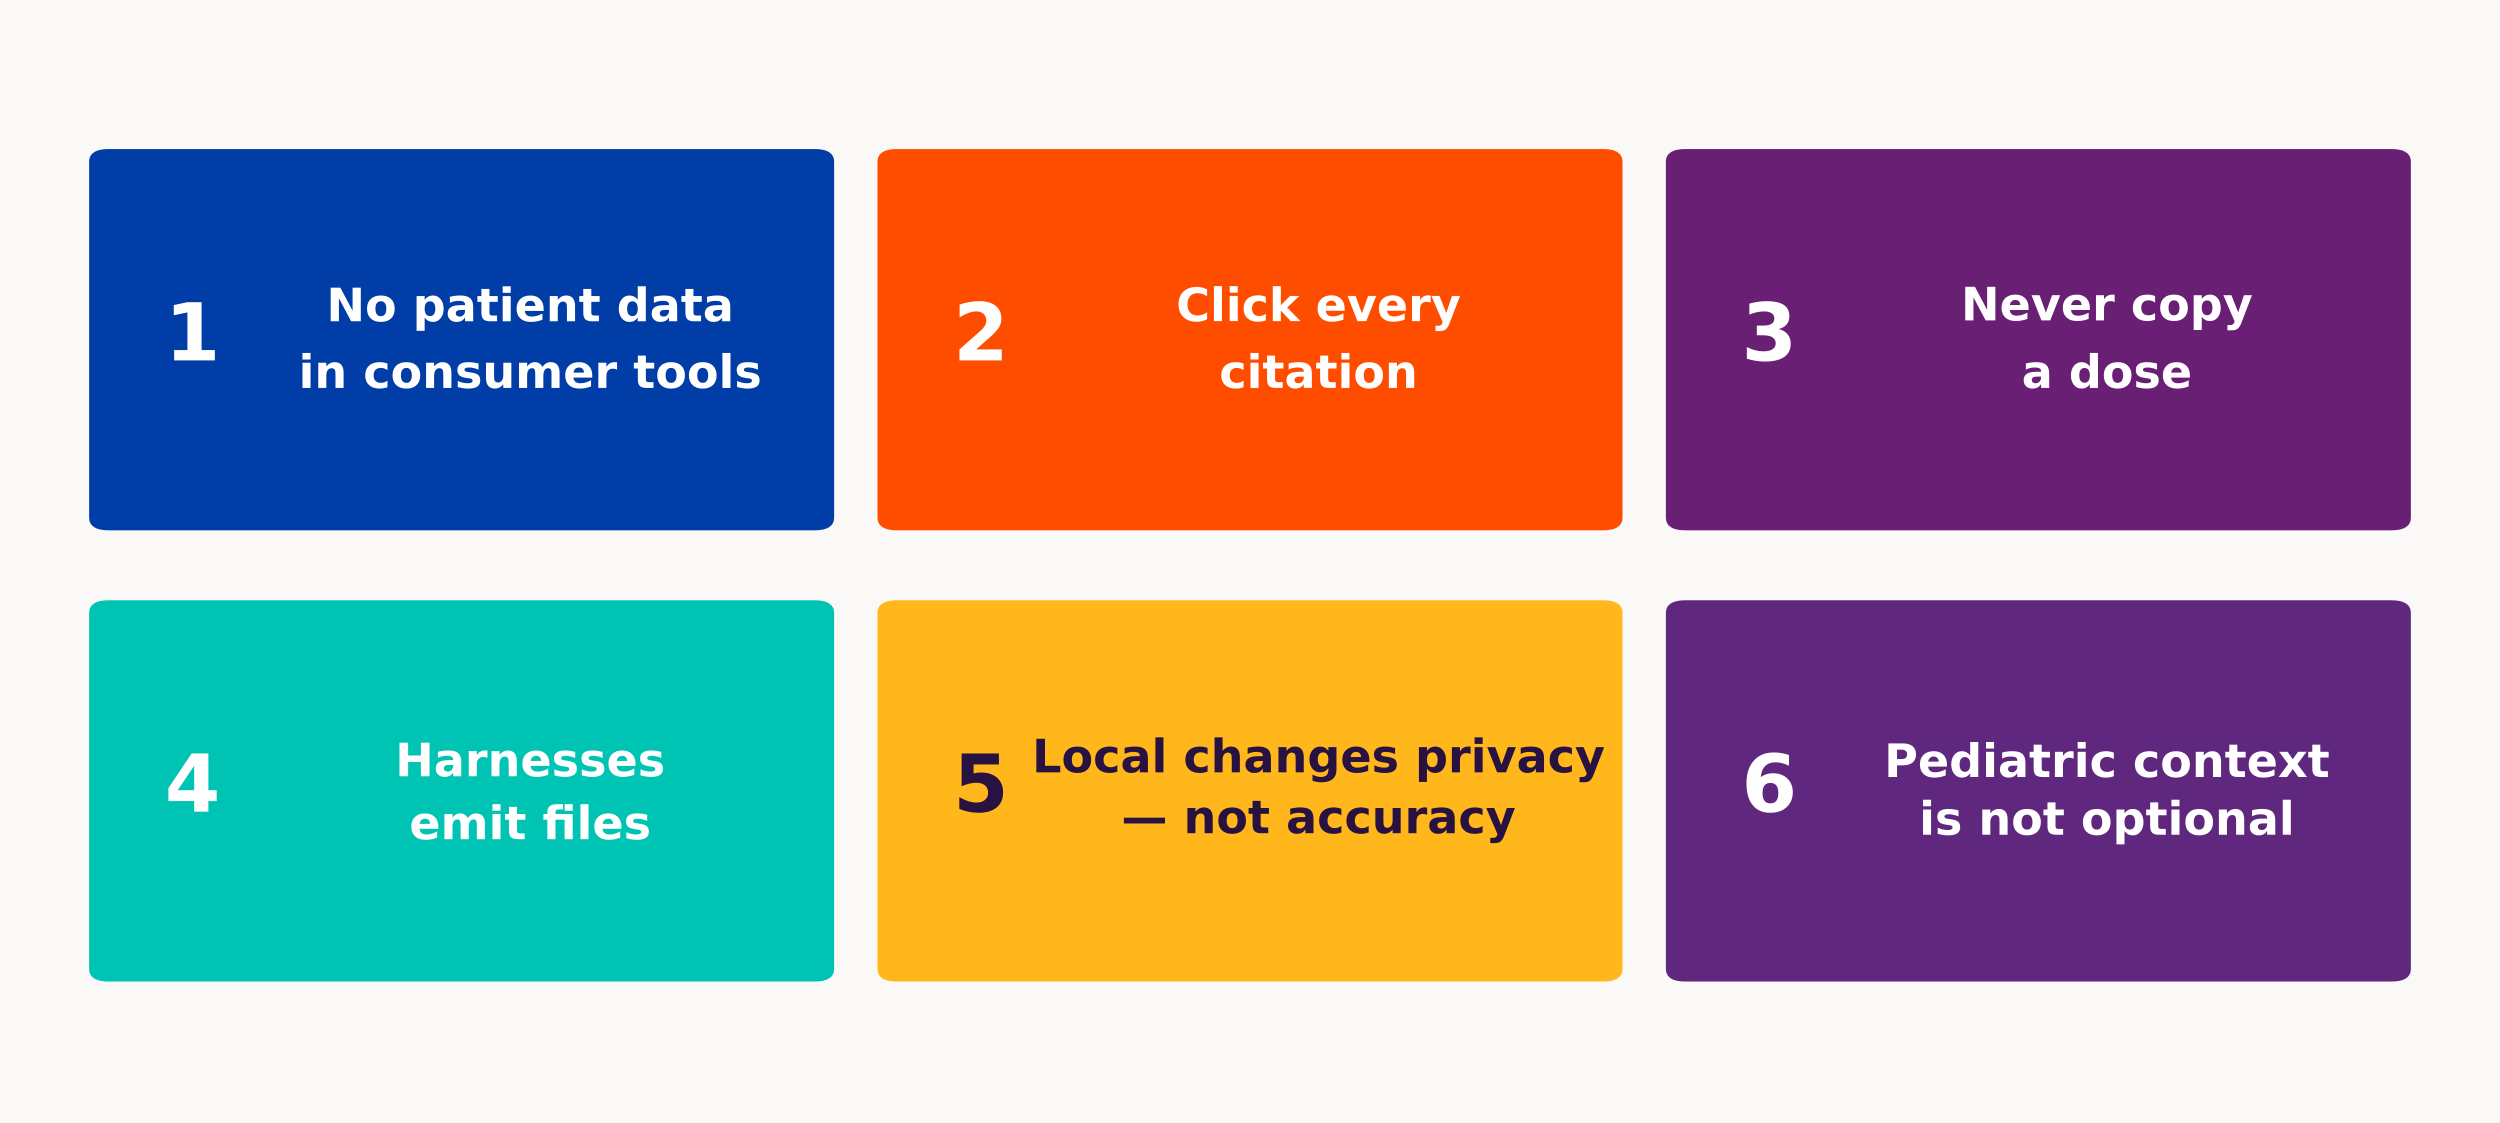
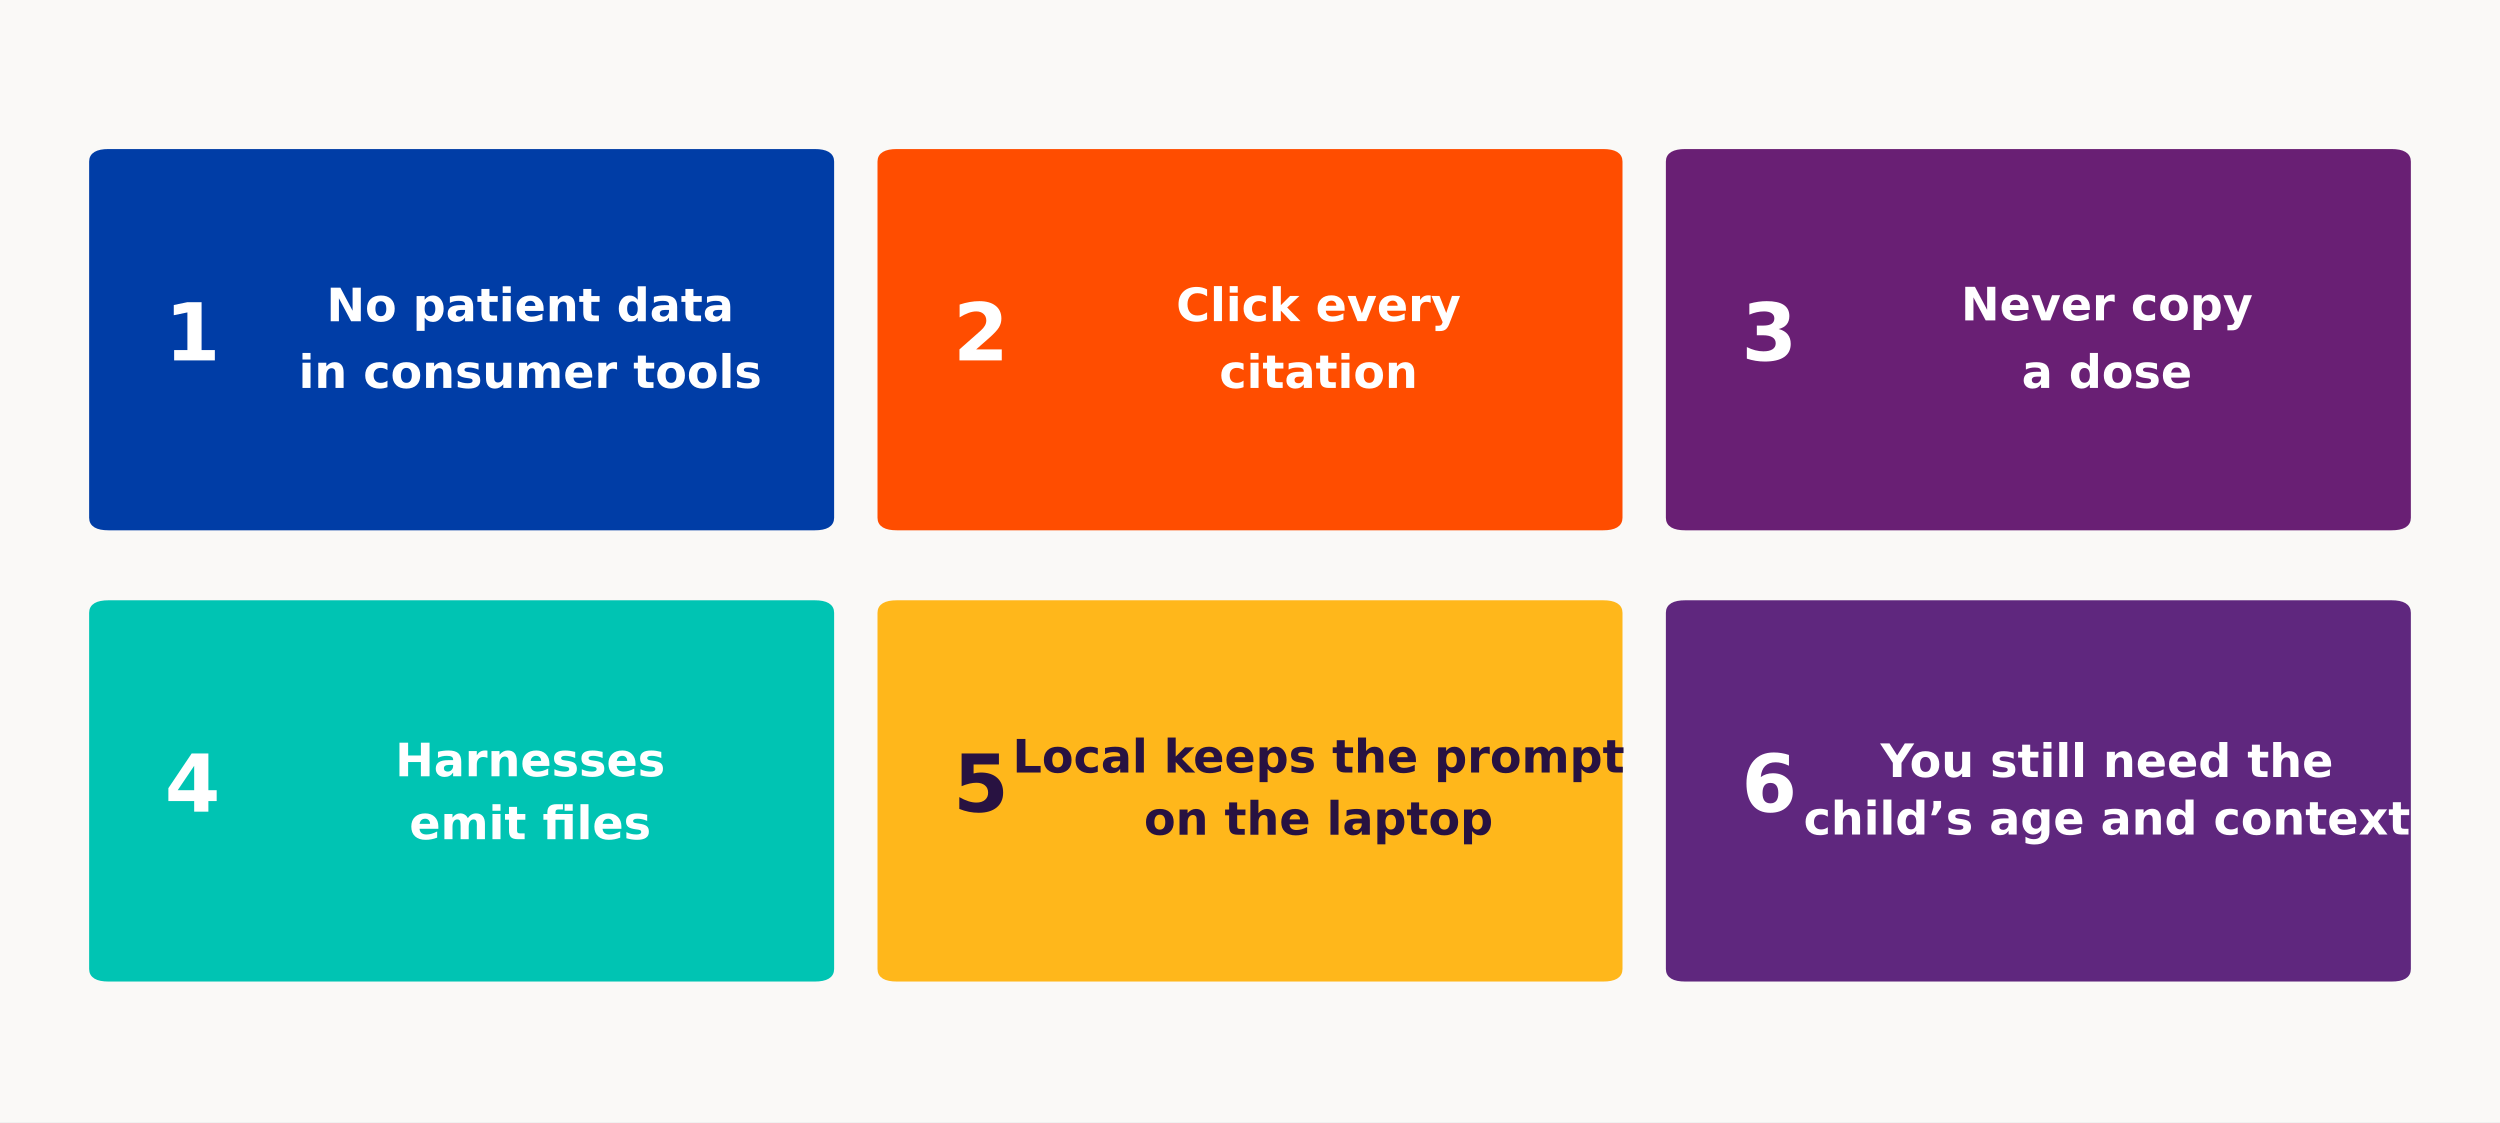
<svg xmlns="http://www.w3.org/2000/svg" xmlns:xlink="http://www.w3.org/1999/xlink" width="813.96pt" height="365.328pt" viewBox="0 0 813.96 365.328" version="1.1">
  <defs>
    <style type="text/css">*{stroke-linejoin: round; stroke-linecap: butt}</style>
  </defs>
  <g id="figure_1">
    <g id="patch_1">
      <path d="M 0 365.328  L 813.96 365.328  L 813.96 0  L 0 0  z " style="fill: #faf9f7" />
    </g>
    <g id="axes_1">
      <g id="patch_2">
-         <path d="M 35.352 171.909  L 265.248 171.909  Q 270.828 171.909 270.828 168.582  L 270.828 52.602  Q 270.828 49.275 265.248 49.275  L 35.352 49.275  Q 29.772 49.275 29.772 52.602  L 29.772 168.582  Q 29.772 171.909 35.352 171.909  z " clip-path="url(#pbbd37088f5)" style="fill: #003da6; stroke: #003da6; stroke-width: 1.5; stroke-linejoin: miter" />
+         <path d="M 35.352 171.909  L 265.248 171.909  Q 270.828 171.909 270.828 168.582  L 270.828 52.602  Q 270.828 49.275 265.248 49.275  L 35.352 49.275  Q 29.772 49.275 29.772 52.602  L 29.772 168.582  Q 29.772 171.909 35.352 171.909  z " clip-path="url(#pd52f913839)" style="fill: #003da6; stroke: #003da6; stroke-width: 1.5; stroke-linejoin: miter" />
      </g>
      <g id="patch_3">
-         <path d="M 292.032 171.909  L 521.928 171.909  Q 527.508 171.909 527.508 168.582  L 527.508 52.602  Q 527.508 49.275 521.928 49.275  L 292.032 49.275  Q 286.452 49.275 286.452 52.602  L 286.452 168.582  Q 286.452 171.909 292.032 171.909  z " clip-path="url(#pbbd37088f5)" style="fill: #ff4d00; stroke: #ff4d00; stroke-width: 1.5; stroke-linejoin: miter" />
+         <path d="M 292.032 171.909  L 521.928 171.909  Q 527.508 171.909 527.508 168.582  L 527.508 52.602  Q 527.508 49.275 521.928 49.275  L 292.032 49.275  Q 286.452 49.275 286.452 52.602  L 286.452 168.582  Q 286.452 171.909 292.032 171.909  z " clip-path="url(#pd52f913839)" style="fill: #ff4d00; stroke: #ff4d00; stroke-width: 1.5; stroke-linejoin: miter" />
      </g>
      <g id="patch_4">
-         <path d="M 548.712 171.909  L 778.608 171.909  Q 784.188 171.909 784.188 168.582  L 784.188 52.602  Q 784.188 49.275 778.608 49.275  L 548.712 49.275  Q 543.132 49.275 543.132 52.602  L 543.132 168.582  Q 543.132 171.909 548.712 171.909  z " clip-path="url(#pbbd37088f5)" style="fill: #691f74; stroke: #691f74; stroke-width: 1.5; stroke-linejoin: miter" />
+         <path d="M 548.712 171.909  L 778.608 171.909  Q 784.188 171.909 784.188 168.582  L 784.188 52.602  Q 784.188 49.275 778.608 49.275  L 548.712 49.275  Q 543.132 49.275 543.132 52.602  L 543.132 168.582  Q 543.132 171.909 548.712 171.909  z " clip-path="url(#pd52f913839)" style="fill: #691f74; stroke: #691f74; stroke-width: 1.5; stroke-linejoin: miter" />
      </g>
      <g id="patch_5">
-         <path d="M 35.352 318.825  L 265.248 318.825  Q 270.828 318.825 270.828 315.498  L 270.828 199.518  Q 270.828 196.191 265.248 196.191  L 35.352 196.191  Q 29.772 196.191 29.772 199.518  L 29.772 315.498  Q 29.772 318.825 35.352 318.825  z " clip-path="url(#pbbd37088f5)" style="fill: #00c4b3; stroke: #00c4b3; stroke-width: 1.5; stroke-linejoin: miter" />
+         <path d="M 35.352 318.825  L 265.248 318.825  Q 270.828 318.825 270.828 315.498  L 270.828 199.518  Q 270.828 196.191 265.248 196.191  L 35.352 196.191  Q 29.772 196.191 29.772 199.518  L 29.772 315.498  Q 29.772 318.825 35.352 318.825  z " clip-path="url(#pd52f913839)" style="fill: #00c4b3; stroke: #00c4b3; stroke-width: 1.5; stroke-linejoin: miter" />
      </g>
      <g id="patch_6">
-         <path d="M 292.032 318.825  L 521.928 318.825  Q 527.508 318.825 527.508 315.498  L 527.508 199.518  Q 527.508 196.191 521.928 196.191  L 292.032 196.191  Q 286.452 196.191 286.452 199.518  L 286.452 315.498  Q 286.452 318.825 292.032 318.825  z " clip-path="url(#pbbd37088f5)" style="fill: #ffb71b; stroke: #ffb71b; stroke-width: 1.5; stroke-linejoin: miter" />
+         <path d="M 292.032 318.825  L 521.928 318.825  Q 527.508 318.825 527.508 315.498  L 527.508 199.518  Q 527.508 196.191 521.928 196.191  L 292.032 196.191  Q 286.452 196.191 286.452 199.518  L 286.452 315.498  Q 286.452 318.825 292.032 318.825  z " clip-path="url(#pd52f913839)" style="fill: #ffb71b; stroke: #ffb71b; stroke-width: 1.5; stroke-linejoin: miter" />
      </g>
      <g id="patch_7">
-         <path d="M 548.712 318.825  L 778.608 318.825  Q 784.188 318.825 784.188 315.498  L 784.188 199.518  Q 784.188 196.191 778.608 196.191  L 548.712 196.191  Q 543.132 196.191 543.132 199.518  L 543.132 315.498  Q 543.132 318.825 548.712 318.825  z " clip-path="url(#pbbd37088f5)" style="fill: #5f277e; stroke: #5f277e; stroke-width: 1.5; stroke-linejoin: miter" />
+         <path d="M 548.712 318.825  L 778.608 318.825  Q 784.188 318.825 784.188 315.498  L 784.188 199.518  Q 784.188 196.191 778.608 196.191  L 548.712 196.191  Q 543.132 196.191 543.132 199.518  L 543.132 315.498  Q 543.132 318.825 548.712 318.825  z " clip-path="url(#pd52f913839)" style="fill: #5f277e; stroke: #5f277e; stroke-width: 1.5; stroke-linejoin: miter" />
      </g>
      <g id="text_1">
        <g style="fill: #ffffff" transform="translate(53.64884 117.3459) scale(0.26 -0.26)">
          <defs>
            <path id="DejaVuSans-Bold-14" d="M 750 831  L 1813 831  L 1813 3847  L 722 3622  L 722 4441  L 1806 4666  L 2950 4666  L 2950 831  L 4013 831  L 4013 0  L 750 0  L 750 831  z " transform="scale(0.015625)" />
          </defs>
          <use xlink:href="#DejaVuSans-Bold-14" />
        </g>
      </g>
      <g id="text_2">
        <g style="fill: #ffffff" transform="translate(106.2966 104.6061) scale(0.15 -0.15)">
          <defs>
            <path id="DejaVuSans-Bold-31" d="M 588 4666  L 1931 4666  L 3628 1466  L 3628 4666  L 4769 4666  L 4769 0  L 3425 0  L 1728 3200  L 1728 0  L 588 0  L 588 4666  z " transform="scale(0.015625)" />
            <path id="DejaVuSans-Bold-52" d="M 2203 2784  Q 1831 2784 1636 2517  Q 1441 2250 1441 1747  Q 1441 1244 1636 976  Q 1831 709 2203 709  Q 2569 709 2762 976  Q 2956 1244 2956 1747  Q 2956 2250 2762 2517  Q 2569 2784 2203 2784  z M 2203 3584  Q 3106 3584 3614 3096  Q 4122 2609 4122 1747  Q 4122 884 3614 396  Q 3106 -91 2203 -91  Q 1297 -91 786 396  Q 275 884 275 1747  Q 275 2609 786 3096  Q 1297 3584 2203 3584  z " transform="scale(0.015625)" />
            <path id="DejaVuSans-Bold-3" transform="scale(0.015625)" />
            <path id="DejaVuSans-Bold-53" d="M 1656 506  L 1656 -1331  L 538 -1331  L 538 3500  L 1656 3500  L 1656 2988  Q 1888 3294 2169 3439  Q 2450 3584 2816 3584  Q 3463 3584 3878 3070  Q 4294 2556 4294 1747  Q 4294 938 3878 423  Q 3463 -91 2816 -91  Q 2450 -91 2169 54  Q 1888 200 1656 506  z M 2400 2772  Q 2041 2772 1848 2508  Q 1656 2244 1656 1747  Q 1656 1250 1848 986  Q 2041 722 2400 722  Q 2759 722 2948 984  Q 3138 1247 3138 1747  Q 3138 2247 2948 2509  Q 2759 2772 2400 2772  z " transform="scale(0.015625)" />
            <path id="DejaVuSans-Bold-44" d="M 2106 1575  Q 1756 1575 1579 1456  Q 1403 1338 1403 1106  Q 1403 894 1545 773  Q 1688 653 1941 653  Q 2256 653 2472 879  Q 2688 1106 2688 1447  L 2688 1575  L 2106 1575  z M 3816 1997  L 3816 0  L 2688 0  L 2688 519  Q 2463 200 2181 54  Q 1900 -91 1497 -91  Q 953 -91 614 226  Q 275 544 275 1050  Q 275 1666 698 1953  Q 1122 2241 2028 2241  L 2688 2241  L 2688 2328  Q 2688 2594 2478 2717  Q 2269 2841 1825 2841  Q 1466 2841 1156 2769  Q 847 2697 581 2553  L 581 3406  Q 941 3494 1303 3539  Q 1666 3584 2028 3584  Q 2975 3584 3395 3211  Q 3816 2838 3816 1997  z " transform="scale(0.015625)" />
            <path id="DejaVuSans-Bold-57" d="M 1759 4494  L 1759 3500  L 2913 3500  L 2913 2700  L 1759 2700  L 1759 1216  Q 1759 972 1856 886  Q 1953 800 2241 800  L 2816 800  L 2816 0  L 1856 0  Q 1194 0 917 276  Q 641 553 641 1216  L 641 2700  L 84 2700  L 84 3500  L 641 3500  L 641 4494  L 1759 4494  z " transform="scale(0.015625)" />
            <path id="DejaVuSans-Bold-4c" d="M 538 3500  L 1656 3500  L 1656 0  L 538 0  L 538 3500  z M 538 4863  L 1656 4863  L 1656 3950  L 538 3950  L 538 4863  z " transform="scale(0.015625)" />
            <path id="DejaVuSans-Bold-48" d="M 4031 1759  L 4031 1441  L 1416 1441  Q 1456 1047 1700 850  Q 1944 653 2381 653  Q 2734 653 3104 758  Q 3475 863 3866 1075  L 3866 213  Q 3469 63 3072 -14  Q 2675 -91 2278 -91  Q 1328 -91 801 392  Q 275 875 275 1747  Q 275 2603 792 3093  Q 1309 3584 2216 3584  Q 3041 3584 3536 3087  Q 4031 2591 4031 1759  z M 2881 2131  Q 2881 2450 2695 2645  Q 2509 2841 2209 2841  Q 1884 2841 1681 2658  Q 1478 2475 1428 2131  L 2881 2131  z " transform="scale(0.015625)" />
            <path id="DejaVuSans-Bold-51" d="M 4056 2131  L 4056 0  L 2931 0  L 2931 347  L 2931 1631  Q 2931 2084 2911 2256  Q 2891 2428 2841 2509  Q 2775 2619 2662 2680  Q 2550 2741 2406 2741  Q 2056 2741 1856 2470  Q 1656 2200 1656 1722  L 1656 0  L 538 0  L 538 3500  L 1656 3500  L 1656 2988  Q 1909 3294 2193 3439  Q 2478 3584 2822 3584  Q 3428 3584 3742 3212  Q 4056 2841 4056 2131  z " transform="scale(0.015625)" />
            <path id="DejaVuSans-Bold-47" d="M 2919 2988  L 2919 4863  L 4044 4863  L 4044 0  L 2919 0  L 2919 506  Q 2688 197 2409 53  Q 2131 -91 1766 -91  Q 1119 -91 703 423  Q 288 938 288 1747  Q 288 2556 703 3070  Q 1119 3584 1766 3584  Q 2128 3584 2408 3439  Q 2688 3294 2919 2988  z M 2181 722  Q 2541 722 2730 984  Q 2919 1247 2919 1747  Q 2919 2247 2730 2509  Q 2541 2772 2181 2772  Q 1825 2772 1636 2509  Q 1447 2247 1447 1747  Q 1447 1247 1636 984  Q 1825 722 2181 722  z " transform="scale(0.015625)" />
          </defs>
          <use xlink:href="#DejaVuSans-Bold-31" />
          <use xlink:href="#DejaVuSans-Bold-52" transform="translate(83.6875 0)" />
          <use xlink:href="#DejaVuSans-Bold-3" transform="translate(152.3906 0)" />
          <use xlink:href="#DejaVuSans-Bold-53" transform="translate(187.2031 0)" />
          <use xlink:href="#DejaVuSans-Bold-44" transform="translate(258.7812 0)" />
          <use xlink:href="#DejaVuSans-Bold-57" transform="translate(326.2656 0)" />
          <use xlink:href="#DejaVuSans-Bold-4c" transform="translate(374.0625 0)" />
          <use xlink:href="#DejaVuSans-Bold-48" transform="translate(408.3438 0)" />
          <use xlink:href="#DejaVuSans-Bold-51" transform="translate(476.1719 0)" />
          <use xlink:href="#DejaVuSans-Bold-57" transform="translate(547.3594 0)" />
          <use xlink:href="#DejaVuSans-Bold-3" transform="translate(595.1562 0)" />
          <use xlink:href="#DejaVuSans-Bold-47" transform="translate(629.9688 0)" />
          <use xlink:href="#DejaVuSans-Bold-44" transform="translate(701.5469 0)" />
          <use xlink:href="#DejaVuSans-Bold-57" transform="translate(769.0312 0)" />
          <use xlink:href="#DejaVuSans-Bold-44" transform="translate(816.8281 0)" />
        </g>
        <g style="fill: #ffffff" transform="translate(97.22156 126.3092) scale(0.15 -0.15)">
          <defs>
            <path id="DejaVuSans-Bold-46" d="M 3366 3391  L 3366 2478  Q 3138 2634 2908 2709  Q 2678 2784 2431 2784  Q 1963 2784 1702 2511  Q 1441 2238 1441 1747  Q 1441 1256 1702 982  Q 1963 709 2431 709  Q 2694 709 2930 787  Q 3166 866 3366 1019  L 3366 103  Q 3103 6 2833 -42  Q 2563 -91 2291 -91  Q 1344 -91 809 395  Q 275 881 275 1747  Q 275 2613 809 3098  Q 1344 3584 2291 3584  Q 2566 3584 2833 3536  Q 3100 3488 3366 3391  z " transform="scale(0.015625)" />
            <path id="DejaVuSans-Bold-56" d="M 3272 3391  L 3272 2541  Q 2913 2691 2578 2766  Q 2244 2841 1947 2841  Q 1628 2841 1473 2761  Q 1319 2681 1319 2516  Q 1319 2381 1436 2309  Q 1553 2238 1856 2203  L 2053 2175  Q 2913 2066 3209 1816  Q 3506 1566 3506 1031  Q 3506 472 3093 190  Q 2681 -91 1863 -91  Q 1516 -91 1145 -36  Q 775 19 384 128  L 384 978  Q 719 816 1070 734  Q 1422 653 1784 653  Q 2113 653 2278 743  Q 2444 834 2444 1013  Q 2444 1163 2330 1236  Q 2216 1309 1875 1350  L 1678 1375  Q 931 1469 631 1722  Q 331 1975 331 2491  Q 331 3047 712 3315  Q 1094 3584 1881 3584  Q 2191 3584 2531 3537  Q 2872 3491 3272 3391  z " transform="scale(0.015625)" />
            <path id="DejaVuSans-Bold-58" d="M 500 1363  L 500 3500  L 1625 3500  L 1625 3150  Q 1625 2866 1622 2436  Q 1619 2006 1619 1863  Q 1619 1441 1641 1255  Q 1663 1069 1716 984  Q 1784 875 1895 815  Q 2006 756 2150 756  Q 2500 756 2700 1025  Q 2900 1294 2900 1772  L 2900 3500  L 4019 3500  L 4019 0  L 2900 0  L 2900 506  Q 2647 200 2364 54  Q 2081 -91 1741 -91  Q 1134 -91 817 281  Q 500 653 500 1363  z " transform="scale(0.015625)" />
            <path id="DejaVuSans-Bold-50" d="M 3781 2919  Q 3994 3244 4286 3414  Q 4578 3584 4928 3584  Q 5531 3584 5847 3212  Q 6163 2841 6163 2131  L 6163 0  L 5038 0  L 5038 1825  Q 5041 1866 5042 1909  Q 5044 1953 5044 2034  Q 5044 2406 4934 2573  Q 4825 2741 4581 2741  Q 4263 2741 4089 2478  Q 3916 2216 3909 1719  L 3909 0  L 2784 0  L 2784 1825  Q 2784 2406 2684 2573  Q 2584 2741 2328 2741  Q 2006 2741 1831 2477  Q 1656 2213 1656 1722  L 1656 0  L 531 0  L 531 3500  L 1656 3500  L 1656 2988  Q 1863 3284 2130 3434  Q 2397 3584 2719 3584  Q 3081 3584 3359 3409  Q 3638 3234 3781 2919  z " transform="scale(0.015625)" />
            <path id="DejaVuSans-Bold-55" d="M 3138 2547  Q 2991 2616 2845 2648  Q 2700 2681 2553 2681  Q 2122 2681 1889 2404  Q 1656 2128 1656 1613  L 1656 0  L 538 0  L 538 3500  L 1656 3500  L 1656 2925  Q 1872 3269 2151 3426  Q 2431 3584 2822 3584  Q 2878 3584 2943 3579  Q 3009 3575 3134 3559  L 3138 2547  z " transform="scale(0.015625)" />
            <path id="DejaVuSans-Bold-4f" d="M 538 4863  L 1656 4863  L 1656 0  L 538 0  L 538 4863  z " transform="scale(0.015625)" />
          </defs>
          <use xlink:href="#DejaVuSans-Bold-4c" />
          <use xlink:href="#DejaVuSans-Bold-51" transform="translate(34.28125 0)" />
          <use xlink:href="#DejaVuSans-Bold-3" transform="translate(105.4688 0)" />
          <use xlink:href="#DejaVuSans-Bold-46" transform="translate(140.2812 0)" />
          <use xlink:href="#DejaVuSans-Bold-52" transform="translate(199.5625 0)" />
          <use xlink:href="#DejaVuSans-Bold-51" transform="translate(268.2656 0)" />
          <use xlink:href="#DejaVuSans-Bold-56" transform="translate(339.4531 0)" />
          <use xlink:href="#DejaVuSans-Bold-58" transform="translate(398.9688 0)" />
          <use xlink:href="#DejaVuSans-Bold-50" transform="translate(470.1562 0)" />
          <use xlink:href="#DejaVuSans-Bold-48" transform="translate(574.3594 0)" />
          <use xlink:href="#DejaVuSans-Bold-55" transform="translate(642.1875 0)" />
          <use xlink:href="#DejaVuSans-Bold-3" transform="translate(691.5 0)" />
          <use xlink:href="#DejaVuSans-Bold-57" transform="translate(726.3125 0)" />
          <use xlink:href="#DejaVuSans-Bold-52" transform="translate(774.1094 0)" />
          <use xlink:href="#DejaVuSans-Bold-52" transform="translate(842.8125 0)" />
          <use xlink:href="#DejaVuSans-Bold-4f" transform="translate(911.5156 0)" />
          <use xlink:href="#DejaVuSans-Bold-56" transform="translate(945.7969 0)" />
        </g>
      </g>
      <g id="text_3">
        <g style="fill: #ffffff" transform="translate(310.3288 117.3459) scale(0.26 -0.26)">
          <defs>
            <path id="DejaVuSans-Bold-15" d="M 1844 884  L 3897 884  L 3897 0  L 506 0  L 506 884  L 2209 2388  Q 2438 2594 2547 2791  Q 2656 2988 2656 3200  Q 2656 3528 2436 3728  Q 2216 3928 1850 3928  Q 1569 3928 1234 3808  Q 900 3688 519 3450  L 519 4475  Q 925 4609 1322 4679  Q 1719 4750 2100 4750  Q 2938 4750 3402 4381  Q 3866 4013 3866 3353  Q 3866 2972 3669 2642  Q 3472 2313 2841 1759  L 1844 884  z " transform="scale(0.015625)" />
          </defs>
          <use xlink:href="#DejaVuSans-Bold-15" />
        </g>
      </g>
      <g id="text_4">
        <g style="fill: #ffffff" transform="translate(382.9582 104.5475) scale(0.15 -0.15)">
          <defs>
            <path id="DejaVuSans-Bold-26" d="M 4288 256  Q 3956 84 3597 -3  Q 3238 -91 2847 -91  Q 1681 -91 1000 561  Q 319 1213 319 2328  Q 319 3447 1000 4098  Q 1681 4750 2847 4750  Q 3238 4750 3597 4662  Q 3956 4575 4288 4403  L 4288 3438  Q 3953 3666 3628 3772  Q 3303 3878 2944 3878  Q 2300 3878 1931 3465  Q 1563 3053 1563 2328  Q 1563 1606 1931 1193  Q 2300 781 2944 781  Q 3303 781 3628 887  Q 3953 994 4288 1222  L 4288 256  z " transform="scale(0.015625)" />
            <path id="DejaVuSans-Bold-4e" d="M 538 4863  L 1656 4863  L 1656 2216  L 2944 3500  L 4244 3500  L 2534 1894  L 4378 0  L 3022 0  L 1656 1459  L 1656 0  L 538 0  L 538 4863  z " transform="scale(0.015625)" />
            <path id="DejaVuSans-Bold-59" d="M 97 3500  L 1216 3500  L 2088 1081  L 2956 3500  L 4078 3500  L 2700 0  L 1472 0  L 97 3500  z " transform="scale(0.015625)" />
            <path id="DejaVuSans-Bold-5c" d="M 78 3500  L 1197 3500  L 2138 1125  L 2938 3500  L 4056 3500  L 2584 -331  Q 2363 -916 2067 -1148  Q 1772 -1381 1288 -1381  L 641 -1381  L 641 -647  L 991 -647  Q 1275 -647 1404 -556  Q 1534 -466 1606 -231  L 1638 -134  L 78 3500  z " transform="scale(0.015625)" />
          </defs>
          <use xlink:href="#DejaVuSans-Bold-26" />
          <use xlink:href="#DejaVuSans-Bold-4f" transform="translate(73.39062 0)" />
          <use xlink:href="#DejaVuSans-Bold-4c" transform="translate(107.6719 0)" />
          <use xlink:href="#DejaVuSans-Bold-46" transform="translate(141.9531 0)" />
          <use xlink:href="#DejaVuSans-Bold-4e" transform="translate(201.2344 0)" />
          <use xlink:href="#DejaVuSans-Bold-3" transform="translate(267.7344 0)" />
          <use xlink:href="#DejaVuSans-Bold-48" transform="translate(302.5469 0)" />
          <use xlink:href="#DejaVuSans-Bold-59" transform="translate(370.375 0)" />
          <use xlink:href="#DejaVuSans-Bold-48" transform="translate(435.5625 0)" />
          <use xlink:href="#DejaVuSans-Bold-55" transform="translate(503.3906 0)" />
          <use xlink:href="#DejaVuSans-Bold-5c" transform="translate(552.7031 0)" />
        </g>
        <g style="fill: #ffffff" transform="translate(396.9891 126.3092) scale(0.15 -0.15)">
          <use xlink:href="#DejaVuSans-Bold-46" />
          <use xlink:href="#DejaVuSans-Bold-4c" transform="translate(59.28125 0)" />
          <use xlink:href="#DejaVuSans-Bold-57" transform="translate(93.5625 0)" />
          <use xlink:href="#DejaVuSans-Bold-44" transform="translate(141.3594 0)" />
          <use xlink:href="#DejaVuSans-Bold-57" transform="translate(208.8438 0)" />
          <use xlink:href="#DejaVuSans-Bold-4c" transform="translate(256.6406 0)" />
          <use xlink:href="#DejaVuSans-Bold-52" transform="translate(290.9219 0)" />
          <use xlink:href="#DejaVuSans-Bold-51" transform="translate(359.625 0)" />
        </g>
      </g>
      <g id="text_5">
        <g style="fill: #ffffff" transform="translate(567.0088 117.3459) scale(0.26 -0.26)">
          <defs>
            <path id="DejaVuSans-Bold-16" d="M 2981 2516  Q 3453 2394 3698 2092  Q 3944 1791 3944 1325  Q 3944 631 3412 270  Q 2881 -91 1863 -91  Q 1503 -91 1142 -33  Q 781 25 428 141  L 428 1069  Q 766 900 1098 814  Q 1431 728 1753 728  Q 2231 728 2486 893  Q 2741 1059 2741 1369  Q 2741 1688 2480 1852  Q 2219 2016 1709 2016  L 1228 2016  L 1228 2791  L 1734 2791  Q 2188 2791 2409 2933  Q 2631 3075 2631 3366  Q 2631 3634 2415 3781  Q 2200 3928 1806 3928  Q 1516 3928 1219 3862  Q 922 3797 628 3669  L 628 4550  Q 984 4650 1334 4700  Q 1684 4750 2022 4750  Q 2931 4750 3382 4451  Q 3834 4153 3834 3553  Q 3834 3144 3618 2883  Q 3403 2622 2981 2516  z " transform="scale(0.015625)" />
          </defs>
          <use xlink:href="#DejaVuSans-Bold-16" />
        </g>
      </g>
      <g id="text_6">
        <g style="fill: #ffffff" transform="translate(638.4745 104.3166) scale(0.15 -0.15)">
          <use xlink:href="#DejaVuSans-Bold-31" />
          <use xlink:href="#DejaVuSans-Bold-48" transform="translate(83.6875 0)" />
          <use xlink:href="#DejaVuSans-Bold-59" transform="translate(151.5156 0)" />
          <use xlink:href="#DejaVuSans-Bold-48" transform="translate(216.7031 0)" />
          <use xlink:href="#DejaVuSans-Bold-55" transform="translate(284.5312 0)" />
          <use xlink:href="#DejaVuSans-Bold-3" transform="translate(333.8438 0)" />
          <use xlink:href="#DejaVuSans-Bold-46" transform="translate(368.6562 0)" />
          <use xlink:href="#DejaVuSans-Bold-52" transform="translate(427.9375 0)" />
          <use xlink:href="#DejaVuSans-Bold-53" transform="translate(496.6406 0)" />
          <use xlink:href="#DejaVuSans-Bold-5c" transform="translate(568.2188 0)" />
        </g>
        <g style="fill: #ffffff" transform="translate(658.2359 126.3092) scale(0.15 -0.15)">
          <use xlink:href="#DejaVuSans-Bold-44" />
          <use xlink:href="#DejaVuSans-Bold-3" transform="translate(67.48438 0)" />
          <use xlink:href="#DejaVuSans-Bold-47" transform="translate(102.2969 0)" />
          <use xlink:href="#DejaVuSans-Bold-52" transform="translate(173.875 0)" />
          <use xlink:href="#DejaVuSans-Bold-56" transform="translate(242.5781 0)" />
          <use xlink:href="#DejaVuSans-Bold-48" transform="translate(302.0938 0)" />
        </g>
      </g>
      <g id="text_7">
        <g style="fill: #ffffff" transform="translate(53.64884 264.2619) scale(0.26 -0.26)">
          <defs>
            <path id="DejaVuSans-Bold-17" d="M 2356 3675  L 1038 1722  L 2356 1722  L 2356 3675  z M 2156 4666  L 3494 4666  L 3494 1722  L 4159 1722  L 4159 850  L 3494 850  L 3494 0  L 2356 0  L 2356 850  L 288 850  L 288 1881  L 2156 4666  z " transform="scale(0.015625)" />
          </defs>
          <use xlink:href="#DejaVuSans-Bold-17" />
        </g>
      </g>
      <g id="text_8">
        <g style="fill: #ffffff" transform="translate(128.6794 252.7443) scale(0.15 -0.15)">
          <defs>
            <path id="DejaVuSans-Bold-2b" d="M 588 4666  L 1791 4666  L 1791 2888  L 3566 2888  L 3566 4666  L 4769 4666  L 4769 0  L 3566 0  L 3566 1978  L 1791 1978  L 1791 0  L 588 0  L 588 4666  z " transform="scale(0.015625)" />
          </defs>
          <use xlink:href="#DejaVuSans-Bold-2b" />
          <use xlink:href="#DejaVuSans-Bold-44" transform="translate(83.6875 0)" />
          <use xlink:href="#DejaVuSans-Bold-55" transform="translate(151.1719 0)" />
          <use xlink:href="#DejaVuSans-Bold-51" transform="translate(200.4844 0)" />
          <use xlink:href="#DejaVuSans-Bold-48" transform="translate(271.6719 0)" />
          <use xlink:href="#DejaVuSans-Bold-56" transform="translate(339.5 0)" />
          <use xlink:href="#DejaVuSans-Bold-56" transform="translate(399.0156 0)" />
          <use xlink:href="#DejaVuSans-Bold-48" transform="translate(458.5312 0)" />
          <use xlink:href="#DejaVuSans-Bold-56" transform="translate(526.3594 0)" />
        </g>
        <g style="fill: #ffffff" transform="translate(133.2696 273.2252) scale(0.15 -0.15)">
          <defs>
            <path id="DejaVuSans-Bold-13ab" d="M 3078 4863  L 4206 4863  L 4206 3950  L 3078 3950  L 3078 4863  z M 2847 4863  L 2847 4128  L 2228 4128  Q 1994 4128 1903 4042  Q 1813 3956 1813 3744  L 1813 3500  L 4206 3500  L 4206 0  L 3078 0  L 3078 2700  L 1813 2700  L 1813 0  L 684 0  L 684 2700  L 134 2700  L 134 3500  L 684 3500  L 684 3744  Q 684 4316 1003 4589  Q 1322 4863 1991 4863  L 2847 4863  z " transform="scale(0.015625)" />
          </defs>
          <use xlink:href="#DejaVuSans-Bold-48" />
          <use xlink:href="#DejaVuSans-Bold-50" transform="translate(67.82812 0)" />
          <use xlink:href="#DejaVuSans-Bold-4c" transform="translate(172.0312 0)" />
          <use xlink:href="#DejaVuSans-Bold-57" transform="translate(206.3125 0)" />
          <use xlink:href="#DejaVuSans-Bold-3" transform="translate(254.1094 0)" />
          <use xlink:href="#DejaVuSans-Bold-13ab" transform="translate(288.9219 0)" />
          <use xlink:href="#DejaVuSans-Bold-4f" transform="translate(363.0469 0)" />
          <use xlink:href="#DejaVuSans-Bold-48" transform="translate(397.3281 0)" />
          <use xlink:href="#DejaVuSans-Bold-56" transform="translate(465.1562 0)" />
        </g>
      </g>
      <g id="text_9">
        <g style="fill: #281241" transform="translate(310.3288 264.2619) scale(0.26 -0.26)">
          <defs>
            <path id="DejaVuSans-Bold-18" d="M 678 4666  L 3669 4666  L 3669 3781  L 1638 3781  L 1638 3059  Q 1775 3097 1914 3117  Q 2053 3138 2203 3138  Q 3056 3138 3531 2711  Q 4006 2284 4006 1522  Q 4006 766 3489 337  Q 2972 -91 2053 -91  Q 1656 -91 1267 -14  Q 878 63 494 219  L 494 1166  Q 875 947 1217 837  Q 1559 728 1863 728  Q 2300 728 2551 942  Q 2803 1156 2803 1522  Q 2803 1891 2551 2103  Q 2300 2316 1863 2316  Q 1603 2316 1309 2248  Q 1016 2181 678 2041  L 678 4666  z " transform="scale(0.015625)" />
          </defs>
          <use xlink:href="#DejaVuSans-Bold-18" />
        </g>
      </g>
      <g id="text_10">
-         <g style="fill: #281241" transform="translate(336.0398 251.4635) scale(0.15 -0.15)">
+         <g style="fill: #281241" transform="translate(329.666 251.5221) scale(0.15 -0.15)">
          <defs>
            <path id="DejaVuSans-Bold-2f" d="M 588 4666  L 1791 4666  L 1791 909  L 3903 909  L 3903 0  L 588 0  L 588 4666  z " transform="scale(0.015625)" />
            <path id="DejaVuSans-Bold-4b" d="M 4056 2131  L 4056 0  L 2931 0  L 2931 347  L 2931 1625  Q 2931 2084 2911 2256  Q 2891 2428 2841 2509  Q 2775 2619 2662 2680  Q 2550 2741 2406 2741  Q 2056 2741 1856 2470  Q 1656 2200 1656 1722  L 1656 0  L 538 0  L 538 4863  L 1656 4863  L 1656 2988  Q 1909 3294 2193 3439  Q 2478 3584 2822 3584  Q 3428 3584 3742 3212  Q 4056 2841 4056 2131  z " transform="scale(0.015625)" />
-             <path id="DejaVuSans-Bold-4a" d="M 2919 594  Q 2688 288 2409 144  Q 2131 0 1766 0  Q 1125 0 706 504  Q 288 1009 288 1791  Q 288 2575 706 3076  Q 1125 3578 1766 3578  Q 2131 3578 2409 3434  Q 2688 3291 2919 2981  L 2919 3500  L 4044 3500  L 4044 353  Q 4044 -491 3511 -936  Q 2978 -1381 1966 -1381  Q 1638 -1381 1331 -1331  Q 1025 -1281 716 -1178  L 716 -306  Q 1009 -475 1290 -558  Q 1572 -641 1856 -641  Q 2406 -641 2662 -400  Q 2919 -159 2919 353  L 2919 594  z M 2181 2772  Q 1834 2772 1640 2515  Q 1447 2259 1447 1791  Q 1447 1309 1634 1061  Q 1822 813 2181 813  Q 2531 813 2725 1069  Q 2919 1325 2919 1791  Q 2919 2259 2725 2515  Q 2531 2772 2181 2772  z " transform="scale(0.015625)" />
          </defs>
          <use xlink:href="#DejaVuSans-Bold-2f" />
          <use xlink:href="#DejaVuSans-Bold-52" transform="translate(63.71875 0)" />
          <use xlink:href="#DejaVuSans-Bold-46" transform="translate(132.4219 0)" />
          <use xlink:href="#DejaVuSans-Bold-44" transform="translate(191.7031 0)" />
          <use xlink:href="#DejaVuSans-Bold-4f" transform="translate(259.1875 0)" />
          <use xlink:href="#DejaVuSans-Bold-3" transform="translate(293.4688 0)" />
-           <use xlink:href="#DejaVuSans-Bold-46" transform="translate(328.2812 0)" />
-           <use xlink:href="#DejaVuSans-Bold-4b" transform="translate(387.5625 0)" />
-           <use xlink:href="#DejaVuSans-Bold-44" transform="translate(458.75 0)" />
-           <use xlink:href="#DejaVuSans-Bold-51" transform="translate(526.2344 0)" />
-           <use xlink:href="#DejaVuSans-Bold-4a" transform="translate(597.4219 0)" />
-           <use xlink:href="#DejaVuSans-Bold-48" transform="translate(669 0)" />
-           <use xlink:href="#DejaVuSans-Bold-56" transform="translate(736.8281 0)" />
-           <use xlink:href="#DejaVuSans-Bold-3" transform="translate(796.3438 0)" />
-           <use xlink:href="#DejaVuSans-Bold-53" transform="translate(831.1562 0)" />
-           <use xlink:href="#DejaVuSans-Bold-55" transform="translate(902.7344 0)" />
-           <use xlink:href="#DejaVuSans-Bold-4c" transform="translate(952.0469 0)" />
-           <use xlink:href="#DejaVuSans-Bold-59" transform="translate(986.3281 0)" />
-           <use xlink:href="#DejaVuSans-Bold-44" transform="translate(1051.516 0)" />
-           <use xlink:href="#DejaVuSans-Bold-46" transform="translate(1119 0)" />
-           <use xlink:href="#DejaVuSans-Bold-5c" transform="translate(1178.281 0)" />
-         </g>
-         <g style="fill: #281241" transform="translate(365.1141 271.281) scale(0.15 -0.15)">
-           <defs>
-             <path id="DejaVuSans-Bold-af6" d="M 344 2156  L 6056 2156  L 6056 1350  L 344 1350  L 344 2156  z " transform="scale(0.015625)" />
-           </defs>
-           <use xlink:href="#DejaVuSans-Bold-af6" />
-           <use xlink:href="#DejaVuSans-Bold-3" transform="translate(100 0)" />
-           <use xlink:href="#DejaVuSans-Bold-51" transform="translate(134.8125 0)" />
-           <use xlink:href="#DejaVuSans-Bold-52" transform="translate(206 0)" />
-           <use xlink:href="#DejaVuSans-Bold-57" transform="translate(274.7031 0)" />
-           <use xlink:href="#DejaVuSans-Bold-3" transform="translate(322.5 0)" />
-           <use xlink:href="#DejaVuSans-Bold-44" transform="translate(357.3125 0)" />
-           <use xlink:href="#DejaVuSans-Bold-46" transform="translate(424.7969 0)" />
-           <use xlink:href="#DejaVuSans-Bold-46" transform="translate(484.0781 0)" />
-           <use xlink:href="#DejaVuSans-Bold-58" transform="translate(543.3594 0)" />
-           <use xlink:href="#DejaVuSans-Bold-55" transform="translate(614.5469 0)" />
-           <use xlink:href="#DejaVuSans-Bold-44" transform="translate(663.8594 0)" />
-           <use xlink:href="#DejaVuSans-Bold-46" transform="translate(731.3438 0)" />
-           <use xlink:href="#DejaVuSans-Bold-5c" transform="translate(790.625 0)" />
+           <use xlink:href="#DejaVuSans-Bold-4e" transform="translate(328.2812 0)" />
+           <use xlink:href="#DejaVuSans-Bold-48" transform="translate(392.0938 0)" />
+           <use xlink:href="#DejaVuSans-Bold-48" transform="translate(459.9219 0)" />
+           <use xlink:href="#DejaVuSans-Bold-53" transform="translate(527.75 0)" />
+           <use xlink:href="#DejaVuSans-Bold-56" transform="translate(599.3281 0)" />
+           <use xlink:href="#DejaVuSans-Bold-3" transform="translate(658.8438 0)" />
+           <use xlink:href="#DejaVuSans-Bold-57" transform="translate(693.6562 0)" />
+           <use xlink:href="#DejaVuSans-Bold-4b" transform="translate(741.4531 0)" />
+           <use xlink:href="#DejaVuSans-Bold-48" transform="translate(812.6406 0)" />
+           <use xlink:href="#DejaVuSans-Bold-3" transform="translate(880.4688 0)" />
+           <use xlink:href="#DejaVuSans-Bold-53" transform="translate(915.2812 0)" />
+           <use xlink:href="#DejaVuSans-Bold-55" transform="translate(986.8594 0)" />
+           <use xlink:href="#DejaVuSans-Bold-52" transform="translate(1036.172 0)" />
+           <use xlink:href="#DejaVuSans-Bold-50" transform="translate(1104.875 0)" />
+           <use xlink:href="#DejaVuSans-Bold-53" transform="translate(1209.078 0)" />
+           <use xlink:href="#DejaVuSans-Bold-57" transform="translate(1280.656 0)" />
+         </g>
+         <g style="fill: #281241" transform="translate(372.4688 271.7721) scale(0.15 -0.15)">
+           <use xlink:href="#DejaVuSans-Bold-52" />
+           <use xlink:href="#DejaVuSans-Bold-51" transform="translate(68.70312 0)" />
+           <use xlink:href="#DejaVuSans-Bold-3" transform="translate(139.8906 0)" />
+           <use xlink:href="#DejaVuSans-Bold-57" transform="translate(174.7031 0)" />
+           <use xlink:href="#DejaVuSans-Bold-4b" transform="translate(222.5 0)" />
+           <use xlink:href="#DejaVuSans-Bold-48" transform="translate(293.6875 0)" />
+           <use xlink:href="#DejaVuSans-Bold-3" transform="translate(361.5156 0)" />
+           <use xlink:href="#DejaVuSans-Bold-4f" transform="translate(396.3281 0)" />
+           <use xlink:href="#DejaVuSans-Bold-44" transform="translate(430.6094 0)" />
+           <use xlink:href="#DejaVuSans-Bold-53" transform="translate(498.0938 0)" />
+           <use xlink:href="#DejaVuSans-Bold-57" transform="translate(569.6719 0)" />
+           <use xlink:href="#DejaVuSans-Bold-52" transform="translate(617.4688 0)" />
+           <use xlink:href="#DejaVuSans-Bold-53" transform="translate(686.1719 0)" />
        </g>
      </g>
      <g id="text_11">
        <g style="fill: #ffffff" transform="translate(567.0088 264.2619) scale(0.26 -0.26)">
          <defs>
            <path id="DejaVuSans-Bold-19" d="M 2316 2303  Q 2000 2303 1842 2098  Q 1684 1894 1684 1484  Q 1684 1075 1842 870  Q 2000 666 2316 666  Q 2634 666 2792 870  Q 2950 1075 2950 1484  Q 2950 1894 2792 2098  Q 2634 2303 2316 2303  z M 3803 4544  L 3803 3681  Q 3506 3822 3243 3889  Q 2981 3956 2731 3956  Q 2194 3956 1894 3657  Q 1594 3359 1544 2772  Q 1750 2925 1990 3001  Q 2231 3078 2516 3078  Q 3231 3078 3670 2659  Q 4109 2241 4109 1563  Q 4109 813 3618 361  Q 3128 -91 2303 -91  Q 1394 -91 895 523  Q 397 1138 397 2266  Q 397 3422 980 4083  Q 1563 4744 2578 4744  Q 2900 4744 3203 4694  Q 3506 4644 3803 4544  z " transform="scale(0.015625)" />
          </defs>
          <use xlink:href="#DejaVuSans-Bold-19" />
        </g>
      </g>
      <g id="text_12">
-         <g style="fill: #ffffff" transform="translate(613.4515 252.9752) scale(0.15 -0.15)">
-           <defs>
-             <path id="DejaVuSans-Bold-33" d="M 588 4666  L 2584 4666  Q 3475 4666 3951 4270  Q 4428 3875 4428 3144  Q 4428 2409 3951 2014  Q 3475 1619 2584 1619  L 1791 1619  L 1791 0  L 588 0  L 588 4666  z M 1791 3794  L 1791 2491  L 2456 2491  Q 2806 2491 2997 2661  Q 3188 2831 3188 3144  Q 3188 3456 2997 3625  Q 2806 3794 2456 3794  L 1791 3794  z " transform="scale(0.015625)" />
+         <g style="fill: #ffffff" transform="translate(612.2585 252.9752) scale(0.15 -0.15)">
+           <defs>
+             <path id="DejaVuSans-Bold-3c" d="M -63 4666  L 1253 4666  L 2316 3003  L 3378 4666  L 4697 4666  L 2919 1966  L 2919 0  L 1716 0  L 1716 1966  L -63 4666  z " transform="scale(0.015625)" />
+           </defs>
+           <use xlink:href="#DejaVuSans-Bold-3c" />
+           <use xlink:href="#DejaVuSans-Bold-52" transform="translate(63.23438 0)" />
+           <use xlink:href="#DejaVuSans-Bold-58" transform="translate(131.9375 0)" />
+           <use xlink:href="#DejaVuSans-Bold-3" transform="translate(203.125 0)" />
+           <use xlink:href="#DejaVuSans-Bold-56" transform="translate(237.9375 0)" />
+           <use xlink:href="#DejaVuSans-Bold-57" transform="translate(297.4531 0)" />
+           <use xlink:href="#DejaVuSans-Bold-4c" transform="translate(345.25 0)" />
+           <use xlink:href="#DejaVuSans-Bold-4f" transform="translate(379.5312 0)" />
+           <use xlink:href="#DejaVuSans-Bold-4f" transform="translate(413.8125 0)" />
+           <use xlink:href="#DejaVuSans-Bold-3" transform="translate(448.0938 0)" />
+           <use xlink:href="#DejaVuSans-Bold-51" transform="translate(482.9062 0)" />
+           <use xlink:href="#DejaVuSans-Bold-48" transform="translate(554.0938 0)" />
+           <use xlink:href="#DejaVuSans-Bold-48" transform="translate(621.9219 0)" />
+           <use xlink:href="#DejaVuSans-Bold-47" transform="translate(689.75 0)" />
+           <use xlink:href="#DejaVuSans-Bold-3" transform="translate(761.3281 0)" />
+           <use xlink:href="#DejaVuSans-Bold-57" transform="translate(796.1406 0)" />
+           <use xlink:href="#DejaVuSans-Bold-4b" transform="translate(843.9375 0)" />
+           <use xlink:href="#DejaVuSans-Bold-48" transform="translate(915.125 0)" />
+         </g>
+         <g style="fill: #ffffff" transform="translate(587.2214 271.7135) scale(0.15 -0.15)">
+           <defs>
+             <path id="DejaVuSans-Bold-afb" d="M 716 4666  L 1778 4666  L 1778 3775  L 1069 2675  L 403 2675  L 716 3775  L 716 4666  z " transform="scale(0.015625)" />
+             <path id="DejaVuSans-Bold-4a" d="M 2919 594  Q 2688 288 2409 144  Q 2131 0 1766 0  Q 1125 0 706 504  Q 288 1009 288 1791  Q 288 2575 706 3076  Q 1125 3578 1766 3578  Q 2131 3578 2409 3434  Q 2688 3291 2919 2981  L 2919 3500  L 4044 3500  L 4044 353  Q 4044 -491 3511 -936  Q 2978 -1381 1966 -1381  Q 1638 -1381 1331 -1331  Q 1025 -1281 716 -1178  L 716 -306  Q 1009 -475 1290 -558  Q 1572 -641 1856 -641  Q 2406 -641 2662 -400  Q 2919 -159 2919 353  L 2919 594  z M 2181 2772  Q 1834 2772 1640 2515  Q 1447 2259 1447 1791  Q 1447 1309 1634 1061  Q 1822 813 2181 813  Q 2531 813 2725 1069  Q 2919 1325 2919 1791  Q 2919 2259 2725 2515  Q 2531 2772 2181 2772  z " transform="scale(0.015625)" />
            <path id="DejaVuSans-Bold-5b" d="M 1422 1791  L 159 3500  L 1344 3500  L 2059 2463  L 2784 3500  L 3969 3500  L 2706 1797  L 4031 0  L 2847 0  L 2059 1106  L 1281 0  L 97 0  L 1422 1791  z " transform="scale(0.015625)" />
          </defs>
-           <use xlink:href="#DejaVuSans-Bold-33" />
-           <use xlink:href="#DejaVuSans-Bold-48" transform="translate(73.29688 0)" />
-           <use xlink:href="#DejaVuSans-Bold-47" transform="translate(141.125 0)" />
-           <use xlink:href="#DejaVuSans-Bold-4c" transform="translate(212.7031 0)" />
-           <use xlink:href="#DejaVuSans-Bold-44" transform="translate(246.9844 0)" />
-           <use xlink:href="#DejaVuSans-Bold-57" transform="translate(314.4688 0)" />
-           <use xlink:href="#DejaVuSans-Bold-55" transform="translate(362.2656 0)" />
-           <use xlink:href="#DejaVuSans-Bold-4c" transform="translate(411.5781 0)" />
-           <use xlink:href="#DejaVuSans-Bold-46" transform="translate(445.8594 0)" />
-           <use xlink:href="#DejaVuSans-Bold-3" transform="translate(505.1406 0)" />
-           <use xlink:href="#DejaVuSans-Bold-46" transform="translate(539.9531 0)" />
-           <use xlink:href="#DejaVuSans-Bold-52" transform="translate(599.2344 0)" />
-           <use xlink:href="#DejaVuSans-Bold-51" transform="translate(667.9375 0)" />
-           <use xlink:href="#DejaVuSans-Bold-57" transform="translate(739.125 0)" />
-           <use xlink:href="#DejaVuSans-Bold-48" transform="translate(786.9219 0)" />
-           <use xlink:href="#DejaVuSans-Bold-5b" transform="translate(854.75 0)" />
-           <use xlink:href="#DejaVuSans-Bold-57" transform="translate(919.25 0)" />
-         </g>
-         <g style="fill: #ffffff" transform="translate(624.8456 271.7721) scale(0.15 -0.15)">
-           <use xlink:href="#DejaVuSans-Bold-4c" />
-           <use xlink:href="#DejaVuSans-Bold-56" transform="translate(34.28125 0)" />
-           <use xlink:href="#DejaVuSans-Bold-3" transform="translate(93.79688 0)" />
-           <use xlink:href="#DejaVuSans-Bold-51" transform="translate(128.6094 0)" />
-           <use xlink:href="#DejaVuSans-Bold-52" transform="translate(199.7969 0)" />
-           <use xlink:href="#DejaVuSans-Bold-57" transform="translate(268.5 0)" />
-           <use xlink:href="#DejaVuSans-Bold-3" transform="translate(316.2969 0)" />
-           <use xlink:href="#DejaVuSans-Bold-52" transform="translate(351.1094 0)" />
-           <use xlink:href="#DejaVuSans-Bold-53" transform="translate(419.8125 0)" />
-           <use xlink:href="#DejaVuSans-Bold-57" transform="translate(491.3906 0)" />
-           <use xlink:href="#DejaVuSans-Bold-4c" transform="translate(539.1875 0)" />
-           <use xlink:href="#DejaVuSans-Bold-52" transform="translate(573.4688 0)" />
-           <use xlink:href="#DejaVuSans-Bold-51" transform="translate(642.1719 0)" />
-           <use xlink:href="#DejaVuSans-Bold-44" transform="translate(713.3594 0)" />
-           <use xlink:href="#DejaVuSans-Bold-4f" transform="translate(780.8438 0)" />
+           <use xlink:href="#DejaVuSans-Bold-46" />
+           <use xlink:href="#DejaVuSans-Bold-4b" transform="translate(59.28125 0)" />
+           <use xlink:href="#DejaVuSans-Bold-4c" transform="translate(130.4688 0)" />
+           <use xlink:href="#DejaVuSans-Bold-4f" transform="translate(164.75 0)" />
+           <use xlink:href="#DejaVuSans-Bold-47" transform="translate(199.0312 0)" />
+           <use xlink:href="#DejaVuSans-Bold-afb" transform="translate(270.6094 0)" />
+           <use xlink:href="#DejaVuSans-Bold-56" transform="translate(308.5938 0)" />
+           <use xlink:href="#DejaVuSans-Bold-3" transform="translate(368.1094 0)" />
+           <use xlink:href="#DejaVuSans-Bold-44" transform="translate(402.9219 0)" />
+           <use xlink:href="#DejaVuSans-Bold-4a" transform="translate(470.4062 0)" />
+           <use xlink:href="#DejaVuSans-Bold-48" transform="translate(541.9844 0)" />
+           <use xlink:href="#DejaVuSans-Bold-3" transform="translate(609.8125 0)" />
+           <use xlink:href="#DejaVuSans-Bold-44" transform="translate(644.625 0)" />
+           <use xlink:href="#DejaVuSans-Bold-51" transform="translate(712.1094 0)" />
+           <use xlink:href="#DejaVuSans-Bold-47" transform="translate(783.2969 0)" />
+           <use xlink:href="#DejaVuSans-Bold-3" transform="translate(854.875 0)" />
+           <use xlink:href="#DejaVuSans-Bold-46" transform="translate(889.6875 0)" />
+           <use xlink:href="#DejaVuSans-Bold-52" transform="translate(948.9688 0)" />
+           <use xlink:href="#DejaVuSans-Bold-51" transform="translate(1017.672 0)" />
+           <use xlink:href="#DejaVuSans-Bold-57" transform="translate(1088.859 0)" />
+           <use xlink:href="#DejaVuSans-Bold-48" transform="translate(1136.656 0)" />
+           <use xlink:href="#DejaVuSans-Bold-5b" transform="translate(1204.484 0)" />
+           <use xlink:href="#DejaVuSans-Bold-57" transform="translate(1268.984 0)" />
        </g>
      </g>
    </g>
  </g>
  <defs>
-     <clipPath id="pbbd37088f5">
+     <clipPath id="pd52f913839">
      <rect x="10.8" y="10.8" width="792.36" height="343.728" />
    </clipPath>
  </defs>
</svg>
